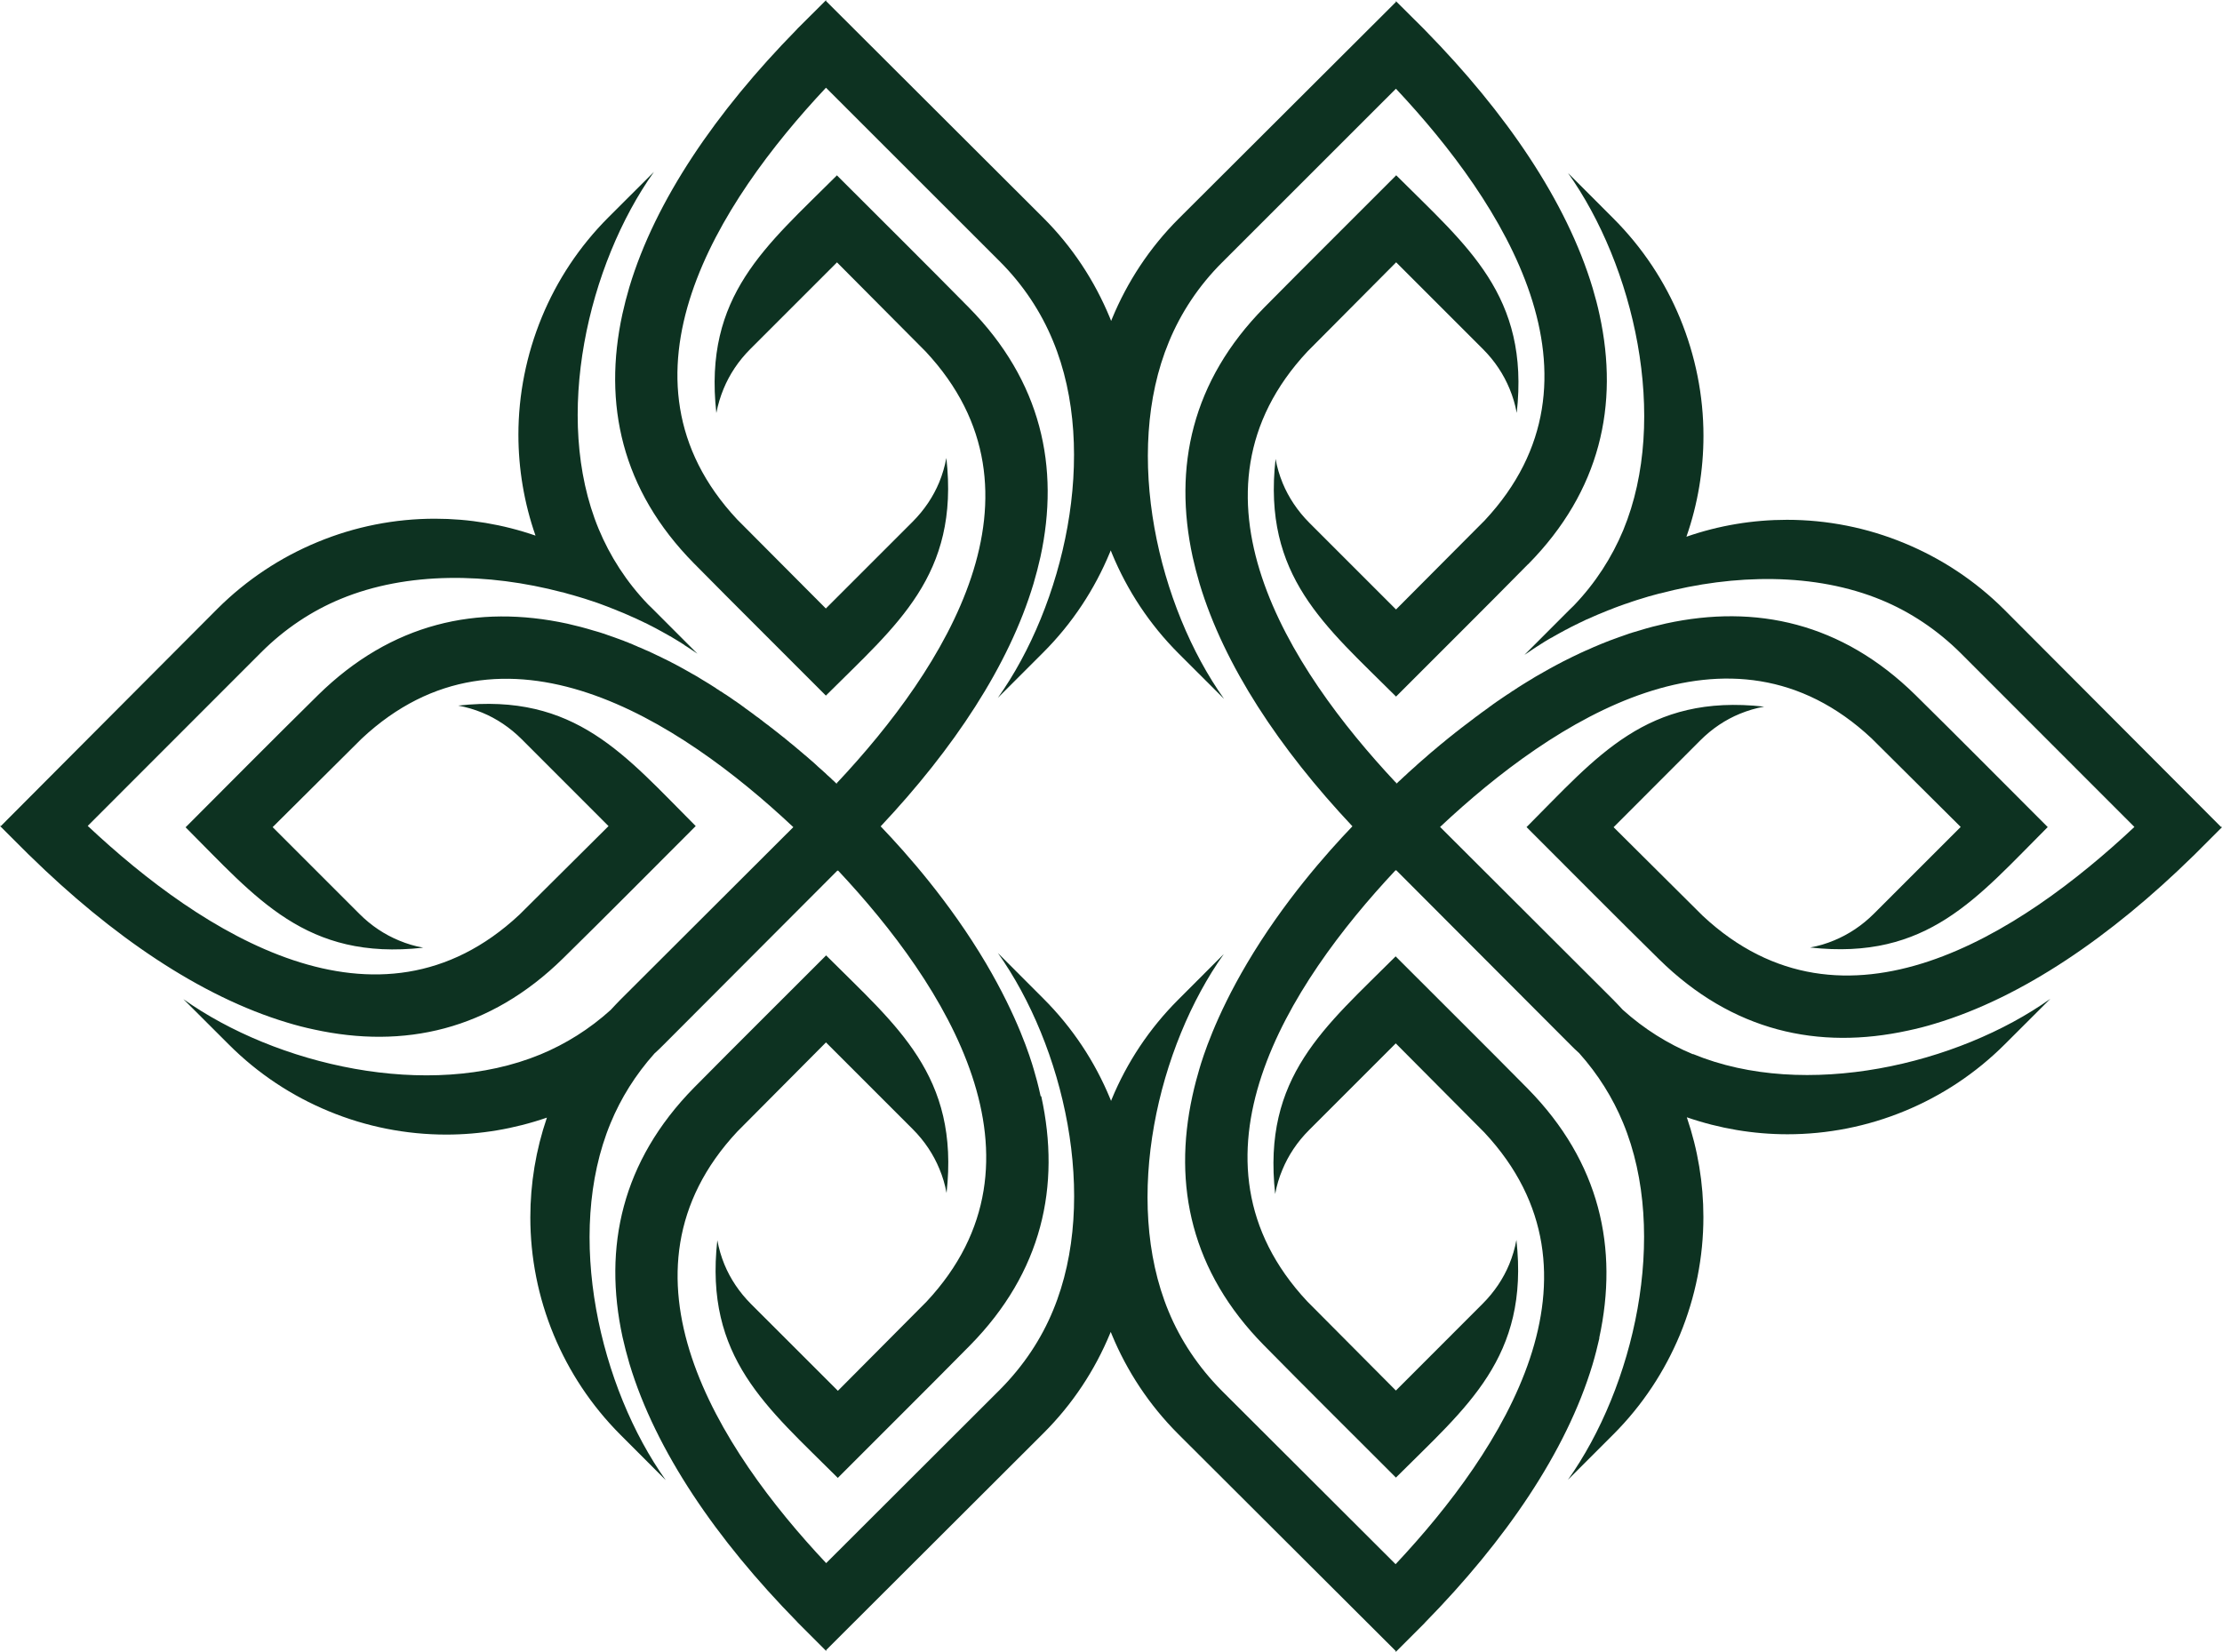
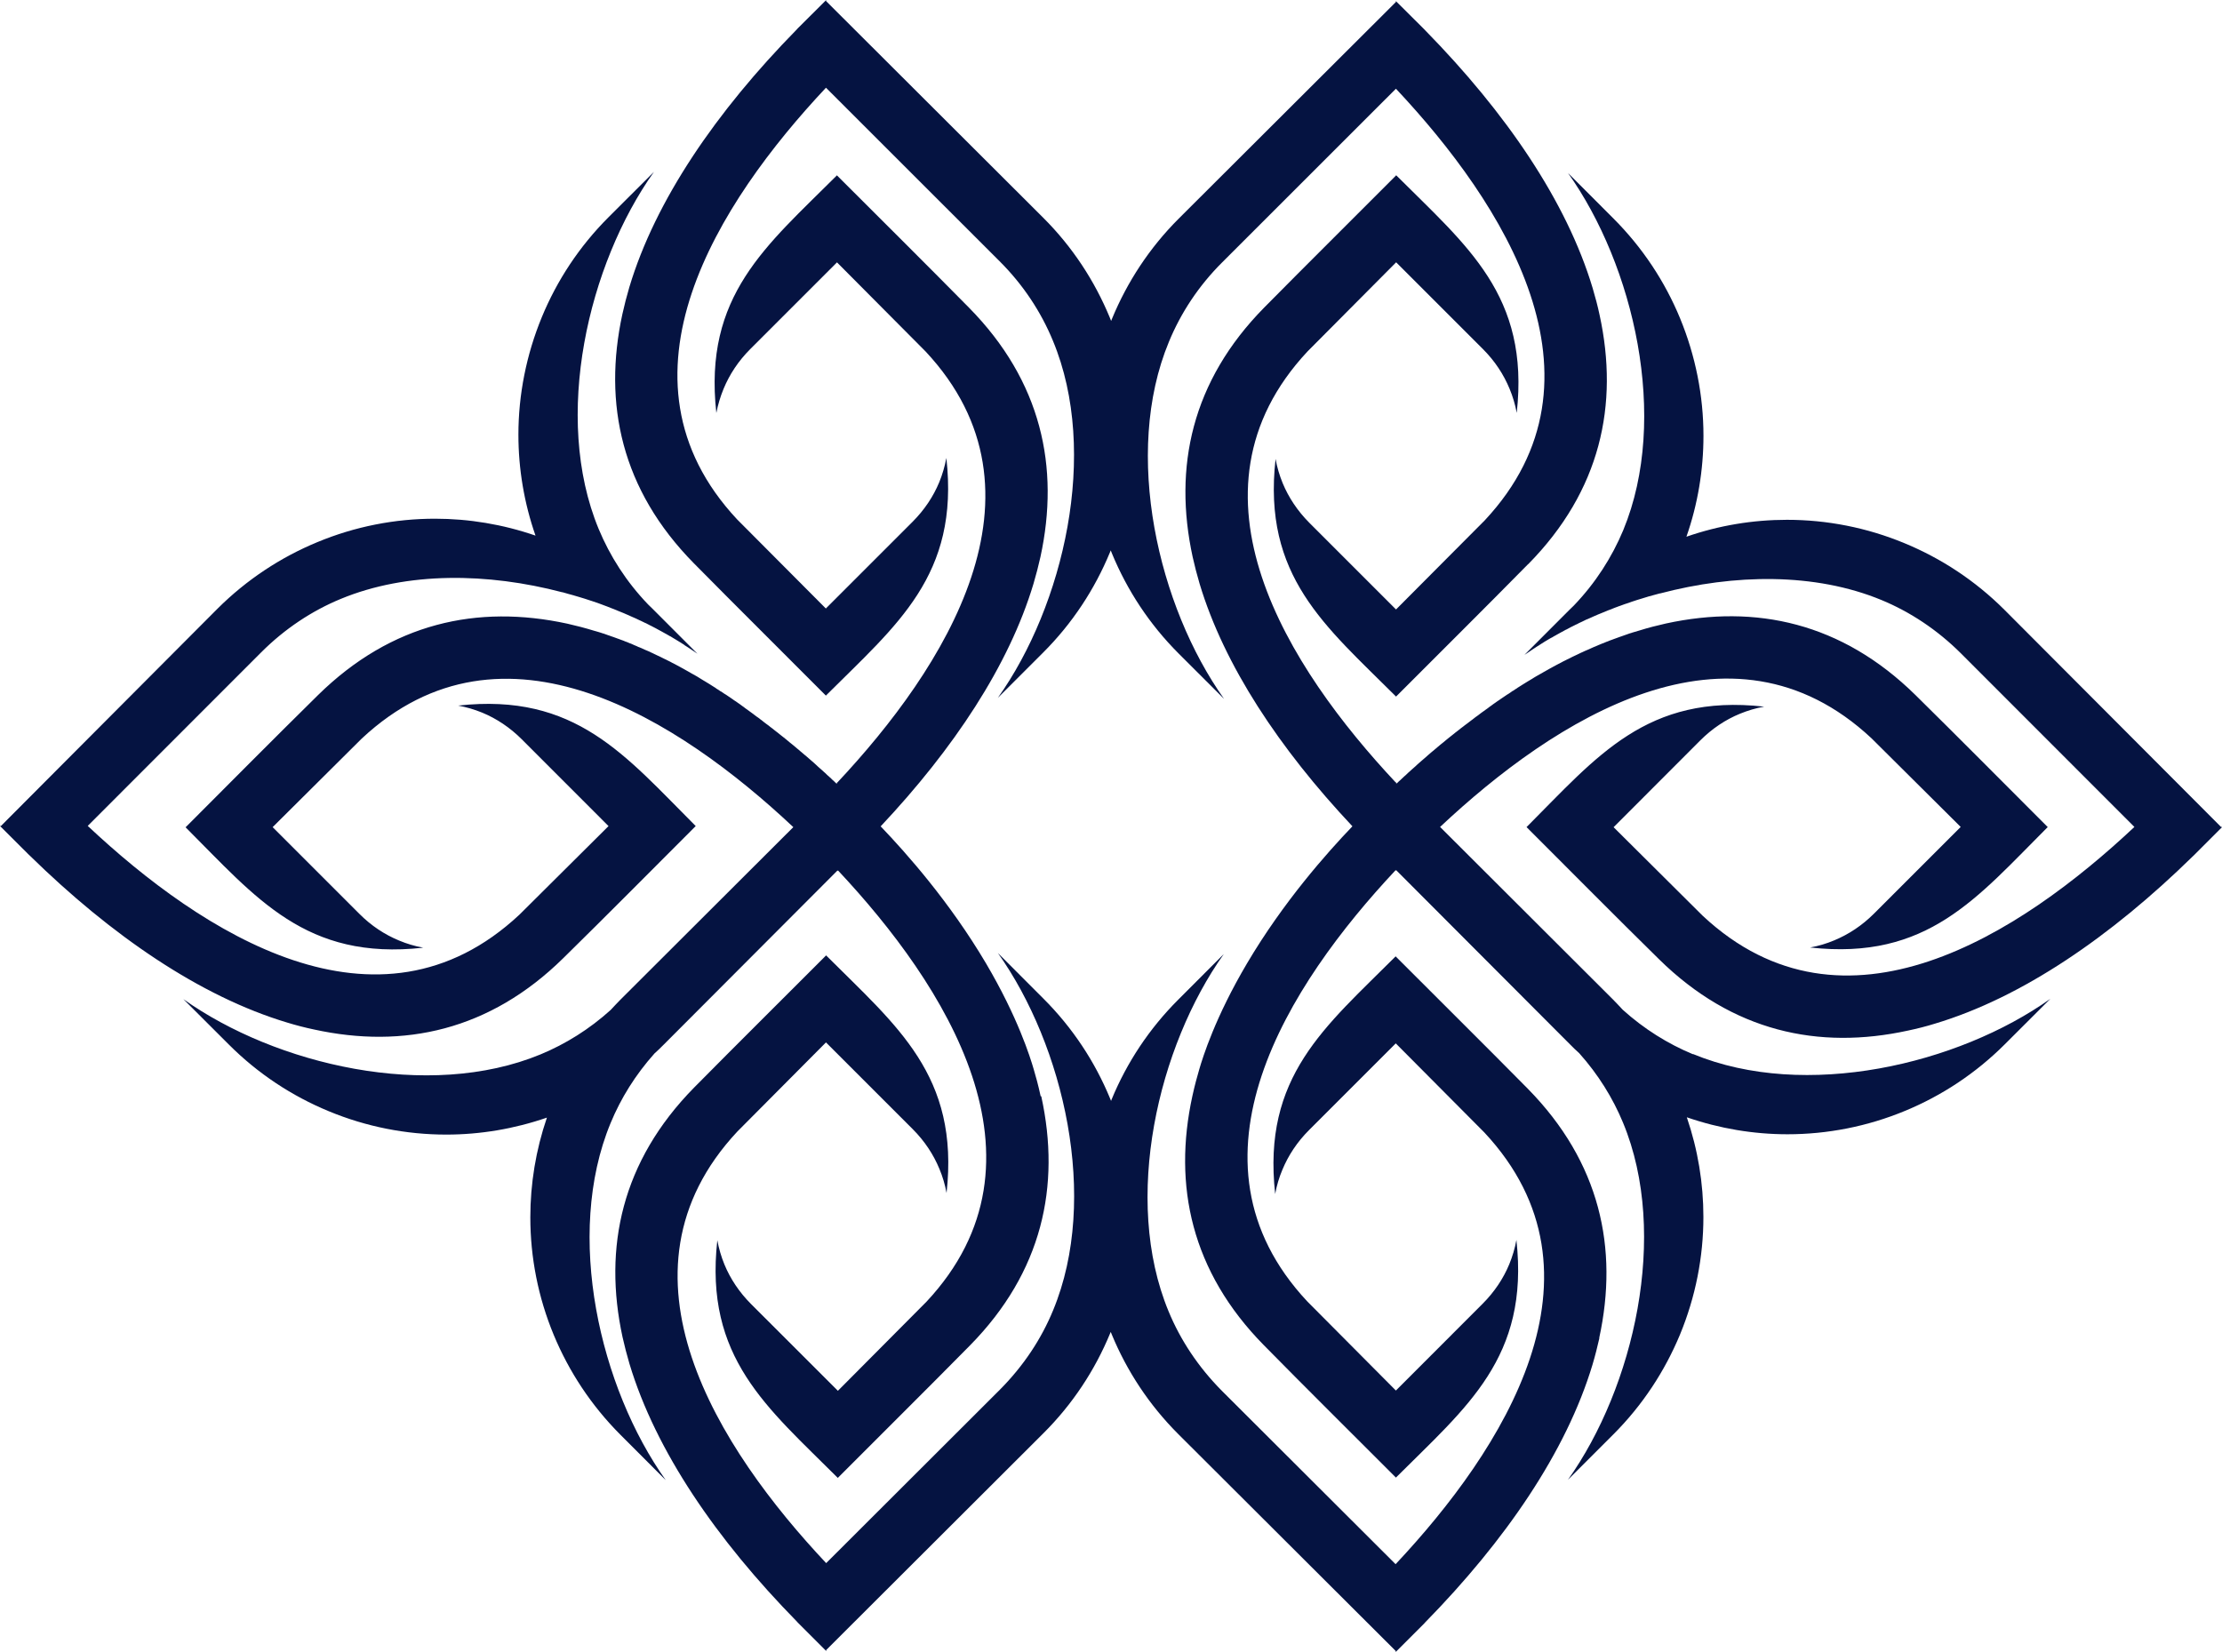
<svg xmlns="http://www.w3.org/2000/svg" id="Layer_2" data-name="Layer 2" viewBox="0 0 342.94 255">
  <defs>
    <style>
      .cls-1 {
-         fill: #0d3221;
+         fill: #051341;
      }
    </style>
  </defs>
  <g id="Capa_1" data-name="Capa 1">
    <g>
      <path class="cls-1" d="M160.61,169.2c-.38-1.74-.75-3.08-1.07-4.15-.54-1.84-2.44-8-7.36-16.34-5.61-9.49-12.29-17.01-16.26-21.15,11.27-11.99,19.8-24.82,23.59-37.46.41-1.38.76-2.75,1.07-4.13,3.01-13.85.15-27.13-11.03-38.48-6.72-6.82-13.58-13.62-20.36-20.4v-.04c-10.93,10.93-20.65,18.55-18.63,36.7.24-1.27.62-2.53,1.12-3.74.91-2.2,2.27-4.28,4.12-6.13l13.38-13.38,13.67,13.75c20.43,21.85,2.9,48.94-13.62,66.55l-.04-.06v.15l-.07.07-.09-.07h-.01c-.18-.19-.35-.35-.54-.51l-.16-.16c-.13-.13-.28-.25-.41-.38l-.21-.18-.35-.34-.25-.22-.35-.32-.22-.19-.36-.32-.22-.21-.36-.33-.22-.19-.37-.32-.22-.19-.32-.28-.28-.23h0c-.19-.16-.38-.32-.56-.48h-.01c-.19-.18-.38-.34-.59-.5l-.21-.18-.38-.32-.27-.22-.29-.23-.32-.27-.28-.23-.31-.25-.28-.22-.29-.23-.32-.26-.25-.19-.32-.25-.31-.25-.16-.12-.15-.11-.23-.19-.4-.29-.23-.18h-.01c-.19-.16-.37-.29-.55-.44h-.02c-.17-.15-.36-.3-.55-.42h-.01s-.35-.26-.35-.26l-.23-.18-.3-.22-.33-.24-.26-.19-.3-.21-.35-.27-.23-.16-.32-.24-.32-.22-.25-.18-.34-.22-.29-.21-.31-.21-.28-.19-.31-.21-.31-.19-.32-.22-.25-.16h-.03c-.19-.15-.38-.26-.57-.38h-.03s-.13-.12-.13-.12l-.45-.28-.25-.16-.33-.21-.3-.18-.31-.19-.32-.19-.26-.16-.34-.21-.29-.18-.28-.16-.32-.18-.31-.17-.3-.18-.29-.16-.34-.19-.26-.15-.35-.19-.25-.14c-.21-.1-.41-.22-.6-.32-.21-.1-.4-.21-.6-.31l-.29-.16-.31-.15-.31-.16-.3-.14-.32-.16-.26-.13-.34-.16-.28-.13-.31-.15-.33-.16-.25-.11-.33-.16-.31-.13-.26-.11-.35-.16-.22-.1c-.13-.05-.25-.1-.37-.15h-.03c-.18-.09-.36-.18-.55-.25h-.01c-.21-.09-.4-.18-.6-.27l-.18-.06c-.13-.06-.28-.11-.42-.18l-.28-.1c-.1-.04-.21-.09-.31-.13l-.31-.11-.32-.12-.28-.1-.3-.11-.33-.12-.27-.09-.33-.12-.27-.09-.33-.12-.28-.1-.31-.09-.07-.03c-.37-.11-.73-.23-1.12-.33-1.37-.42-2.75-.78-4.13-1.09-13.85-3-27.12-.13-38.48,11.04-6.82,6.72-13.62,13.58-20.4,20.37h-.05c10.93,10.92,18.56,20.63,36.7,18.61-1.27-.23-2.53-.6-3.74-1.11-2.2-.91-4.28-2.27-6.12-4.12l-13.35-13.35-.03-.03,13.75-13.67c21.88-20.46,49.01-2.86,66.61,13.67l-26.71,26.66c-.5.52-1,1.03-1.48,1.56-3.28,2.97-6.96,5.26-10.82,6.86-17.31,7.16-40.87,1.61-55.13-8.53l7.01,7c4.52,4.53,9.77,7.96,15.4,10.29,5.82,2.42,12,3.62,18.16,3.62,5.25,0,10.5-.88,15.54-2.62-1.71,5-2.56,10.2-2.56,15.39,0,6.17,1.2,12.34,3.62,18.17,2.33,5.61,5.76,10.86,10.28,15.39l7,7.01c-10.14-14.24-15.68-37.82-8.51-55.12,1.58-3.83,3.84-7.46,6.77-10.74.48-.44.97-.89,1.44-1.38l26.79-26.85v.07l.09-.1c16.53,17.62,34.09,44.73,13.66,66.58l-13.67,13.75-.03-.03h0s-13.36-13.35-13.36-13.35c-1.83-1.83-3.21-3.91-4.12-6.11-.5-1.22-.86-2.46-1.1-3.75-2.02,18.16,7.69,25.78,18.61,36.7v-.03c6.77-6.8,13.63-13.58,20.36-20.41,11.18-11.34,14.06-24.64,11.03-38.47ZM70.68,108.91c1.29.24,2.53.6,3.75,1.1,2.2.91,4.28,2.29,6.11,4.12l13.35,13.36.03.03-13.75,13.67c-21.88,20.46-49.01,2.84-66.62-13.69h0s-.01-.01-.01-.01l26.78-26.8c3.65-3.65,7.84-6.41,12.27-8.24,10.27-4.25,22.74-4.03,34.17-1.03h.06c.28.09.54.16.8.23l.1.03c.26.07.54.14.81.22l.09.03c.27.09.53.16.78.23l.13.04c.25.07.51.16.76.23l.12.04c.25.08.5.16.76.25l.13.04c.23.07.48.16.74.25l.1.03c.25.09.52.19.76.28l.13.05c.25.09.5.19.75.28l.07.03c.27.11.53.21.79.31l.09.03c.25.1.5.21.74.31l.08.03c.26.1.52.21.79.32l.06.03c.23.1.48.21.72.31l.12.06c.25.1.48.21.73.32l.12.05c.22.11.45.22.69.33l.08.03c.26.12.51.24.76.37h.03c.25.13.49.25.73.38l.07.03c.25.13.5.26.73.38h.01s.01.01.01.01c.25.13.48.26.73.4l.06.03c.23.13.48.26.72.4h.01c.25.15.49.29.73.42h.03c.23.16.48.29.72.44.25.15.49.3.72.44h.01c.23.16.47.31.7.45v.02c.23.14.45.29.69.44l.04.03c.22.15.44.29.66.44h0c.21.15.41.29.62.42l-6.95-6.96c-.22-.22-.44-.42-.66-.64-3.36-3.5-5.89-7.46-7.63-11.65-7.17-17.31-1.61-40.87,8.53-55.13l-7.01,7c-4.53,4.53-7.96,9.77-10.29,15.41-2.4,5.82-3.62,12-3.62,18.16,0,5.26.88,10.54,2.64,15.58-5.03-1.74-10.29-2.61-15.52-2.61-6.16,0-12.34,1.2-18.16,3.62-5.63,2.33-10.87,5.76-15.4,10.27L.15,127.5h-.15l4.39,4.38.16.15c12.63,12.38,26.34,21.79,39.78,25.82,1.37.42,2.77.78,4.15,1.07,13.83,3.02,27.12.15,38.47-11.03,6.83-6.71,13.62-13.57,20.41-20.36h.03c-10.92-10.92-18.56-20.63-36.7-18.61Z" />
      <path class="cls-1" d="M261.27,162.73c-3.85-1.6-7.53-3.89-10.82-6.86-.48-.53-.98-1.04-1.48-1.56l-26.71-26.66c17.6-16.53,44.73-34.13,66.6-13.67l13.75,13.67-.03.03-13.35,13.35c-1.85,1.85-3.93,3.21-6.12,4.12-1.2.51-2.46.88-3.74,1.11,18.14,2.02,25.76-7.69,36.69-18.61h-.04c-6.79-6.79-13.58-13.65-20.4-20.37-11.36-11.17-24.64-14.04-38.48-11.04-1.38.31-2.76.66-4.13,1.09-.38.1-.75.22-1.12.33l-.07.03-.31.09-.28.1-.34.12-.26.09-.33.12-.27.09-.33.12-.3.11-.28.1-.32.12-.31.11c-.1.04-.21.09-.31.13l-.28.1c-.15.06-.29.12-.42.18l-.18.06c-.21.09-.4.18-.6.25h-.01c-.19.09-.38.17-.56.25h-.03c-.11.06-.23.11-.36.16l-.22.1-.35.16-.26.11-.31.13-.34.16-.25.11-.33.16-.31.15-.28.13-.34.16-.26.13-.32.16-.29.14-.31.16-.31.15-.29.16c-.21.1-.4.21-.6.31-.19.1-.4.22-.6.32l-.25.14-.35.19-.26.15-.34.19-.29.16-.3.18-.31.17-.32.18-.28.16-.3.18-.33.21-.27.16-.32.19-.31.19-.29.18-.34.21-.25.16-.45.28-.13.11h-.03c-.19.13-.38.25-.57.38h-.03s-.25.18-.25.18l-.32.22-.31.19-.31.21-.28.19-.31.21-.3.21-.33.22-.25.18-.32.22-.32.24-.23.16-.35.27-.3.21-.26.19-.34.24-.29.22-.23.18-.35.25h-.01c-.19.14-.38.29-.56.44h-.01c-.19.15-.36.28-.55.42h-.01s-.24.19-.24.19l-.39.29-.24.19-.31.23-.31.25-.32.25-.25.19-.32.26-.29.23-.28.22-.31.25-.28.23-.32.27-.29.23-.27.22-.38.32-.21.18c-.21.16-.39.32-.58.49h-.01c-.18.17-.37.33-.56.48h0s-.28.25-.28.25l-.32.28-.22.19-.37.32-.22.19-.37.33-.22.21-.36.32-.22.19-.35.32-.25.22-.35.34-.21.18c-.13.13-.28.25-.41.38l-.16.16c-.19.16-.37.32-.54.5h-.02s-.09.09-.09.09l-.07-.07v-.15l-.05.06c-16.51-17.62-34.04-44.7-13.61-66.55l13.67-13.75,13.38,13.38c1.85,1.85,3.21,3.93,4.12,6.13.5,1.2.88,2.46,1.11,3.74,2.02-18.15-7.69-25.76-18.62-36.7v.04c-6.77,6.79-13.63,13.59-20.36,20.4-11.18,11.35-14.04,24.63-11.04,38.48.31,1.38.66,2.75,1.07,4.13,3.79,12.63,12.32,25.47,23.59,37.46-3.96,4.14-10.65,11.66-16.26,21.15-4.93,8.34-6.83,14.5-7.37,16.34-.31,1.06-.69,2.41-1.07,4.15-3.02,13.83-.14,27.12,11.04,38.47,6.72,6.83,13.58,13.62,20.36,20.41v.03c10.92-10.92,20.63-18.54,18.61-36.7-.23,1.29-.6,2.53-1.1,3.75-.91,2.2-2.29,4.28-4.12,6.11l-13.36,13.37h0s-.03.01-.03.01l-13.67-13.75c-20.43-21.85-2.87-48.96,13.65-66.58l.09.1v-.07l26.79,26.85c.47.49.95.94,1.44,1.38,2.93,3.28,5.19,6.92,6.77,10.74,7.17,17.29,1.63,40.87-8.51,55.12l7.01-7.01c4.52-4.52,7.94-9.77,10.28-15.39,2.41-5.83,3.62-12,3.62-18.17,0-5.19-.85-10.39-2.56-15.39,5.04,1.74,10.29,2.62,15.54,2.62,6.15,0,12.34-1.2,18.16-3.62,5.63-2.33,10.87-5.76,15.4-10.29l7.01-7c-14.26,10.14-37.82,15.69-55.14,8.53ZM342.8,127.66l-33.44-33.53c-4.53-4.52-9.77-7.94-15.4-10.27-5.82-2.42-12-3.62-18.16-3.62-5.23,0-10.49.86-15.52,2.61,1.76-5.04,2.63-10.32,2.63-15.58,0-6.16-1.22-12.34-3.62-18.16-2.33-5.63-5.76-10.87-10.29-15.4l-7-7.01c10.14,14.26,15.69,37.83,8.53,55.14-1.75,4.19-4.28,8.15-7.64,11.65-.22.22-.44.42-.66.64l-6.95,6.96c.21-.13.41-.28.62-.41h0c.22-.16.44-.31.66-.45l.05-.03c.23-.14.45-.29.67-.44h.01c.23-.16.47-.31.7-.45h.01c.24-.16.47-.31.72-.45.23-.15.48-.28.72-.42h.03c.25-.15.49-.3.73-.42h0s.01-.01.01-.01c.23-.13.48-.26.72-.4l.06-.03c.25-.13.48-.27.73-.4h.03c.24-.13.49-.26.74-.4l.07-.03c.25-.13.49-.25.74-.37h.03c.25-.15.5-.26.76-.38l.07-.03c.23-.12.47-.22.69-.34l.12-.04c.25-.11.48-.22.73-.32l.12-.06c.23-.1.48-.21.72-.31l.06-.03c.26-.12.53-.22.79-.32l.07-.03c.25-.1.5-.21.75-.31l.09-.03c.26-.1.52-.21.79-.31l.07-.03c.25-.09.5-.19.75-.28l.13-.04c.25-.09.52-.19.76-.28l.11-.03c.25-.09.5-.18.73-.25l.13-.05c.26-.09.51-.17.76-.25l.12-.04c.25-.07.51-.16.76-.23l.13-.04c.25-.08.52-.15.78-.24l.09-.03c.27-.07.54-.14.81-.22l.11-.03c.26-.07.52-.15.81-.22h.06c11.43-3.02,23.9-3.24,34.18,1.01,4.42,1.83,8.61,4.59,12.27,8.24l26.78,26.8h-.02c-17.61,16.54-44.74,34.16-66.62,13.7l-13.75-13.67.03-.03,13.35-13.37c1.83-1.83,3.91-3.21,6.11-4.11,1.22-.5,2.46-.87,3.75-1.1-18.14-2.02-25.78,7.69-36.69,18.61h.03c6.8,6.79,13.58,13.65,20.41,20.36,11.34,11.18,24.64,14.06,38.47,11.03,1.38-.29,2.77-.64,4.15-1.07,13.44-4.03,27.14-13.44,39.78-25.82l.16-.15,4.38-4.38h-.15Z" />
      <path class="cls-1" d="M235.84,87.09c-6.72,6.83-13.58,13.62-20.36,20.42v.03c-10.93-10.92-20.65-18.56-18.61-36.7.23,1.29.6,2.53,1.1,3.75.91,2.2,2.29,4.28,4.11,6.11l13.35,13.35.03.03,13.69-13.75c20.44-21.87,2.84-49.01-13.69-66.62h-.01s-.01-.01-.01-.01l-26.79,26.78c-3.67,3.65-6.41,7.84-8.24,12.28-7.18,17.29-1.63,40.87,8.51,55.12l-7.01-7c-4.53-4.53-7.94-9.77-10.27-15.39-.07-.18-.15-.35-.21-.53-.05.12-.1.25-.15.37-2.33,5.61-5.74,10.86-10.27,15.39l-7.01,7.01c10.14-14.25,15.7-37.83,8.51-55.12-1.83-4.44-4.57-8.63-8.23-12.28l-26.79-26.78h-.02s-.01.01-.01.01c-16.53,17.62-34.13,44.76-13.69,66.62l13.69,13.75.03-.03,13.35-13.35c1.83-1.83,3.21-3.91,4.12-6.11.5-1.22.86-2.46,1.1-3.75,2.04,18.15-7.68,25.78-18.61,36.7v-.03c-6.77-6.8-13.63-13.59-20.36-20.41-11.18-11.34-14.04-24.64-11.03-38.47.3-1.37.66-2.75,1.07-4.15,4.03-13.44,13.44-27.14,25.83-39.77l.14-.16,4.4-4.38v.15l33.51,33.44c4.53,4.52,7.94,9.77,10.27,15.4.08.18.15.36.21.53.04-.12.1-.25.15-.37,2.33-5.63,5.74-10.88,10.27-15.41L215.44.31v-.14l4.4,4.38.15.16c12.38,12.63,21.79,26.33,25.82,39.77.41,1.39.78,2.77,1.07,4.15,3.01,13.84.15,27.13-11.03,38.47Z" />
      <path class="cls-1" d="M246.85,206.54c-.31,1.37-.66,2.75-1.07,4.13-4.05,13.45-13.45,27.15-25.84,39.79l-.13.15-4.4,4.4v-.16l-33.52-33.44c-4.53-4.52-7.96-9.76-10.29-15.39-.06-.14-.11-.28-.17-.42-.03.09-.07.17-.11.26-2.33,5.63-5.76,10.88-10.29,15.39l-33.51,33.45v.16l-4.4-4.4-.13-.15c-12.39-12.63-21.79-26.33-25.84-39.79-.41-1.38-.76-2.76-1.07-4.13-3-13.85-.13-27.13,11.03-38.49,6.73-6.81,13.59-13.6,20.37-20.4v-.04c10.92,10.93,20.63,18.55,18.61,36.7-.23-1.27-.6-2.53-1.11-3.74-.91-2.2-2.27-4.28-4.12-6.13l-13.38-13.38-13.67,13.75c-20.46,21.88-2.86,49.01,13.69,66.62h0s.01.01.01.01l26.8-26.76c3.65-3.67,6.41-7.84,8.23-12.28,7.17-17.31,1.61-40.87-8.53-55.14l7.01,7.02c4.53,4.52,7.96,9.76,10.29,15.39.06.14.11.28.17.42.03-.09.07-.17.1-.26,2.33-5.63,5.76-10.87,10.29-15.39l7.01-7.02c-10.14,14.26-15.7,37.82-8.53,55.14,1.83,4.44,4.59,8.61,8.23,12.28l26.81,26.76h.01c16.54-17.63,34.14-44.76,13.69-66.64l-13.67-13.75-.03.03-13.35,13.35c-1.85,1.85-3.21,3.93-4.12,6.13-.51,1.2-.88,2.46-1.11,3.74-2.02-18.15,7.69-25.77,18.61-36.7v.04c6.78,6.8,13.64,13.58,20.37,20.4,11.17,11.36,14.04,24.64,11.03,38.49Z" />
    </g>
  </g>
</svg>
